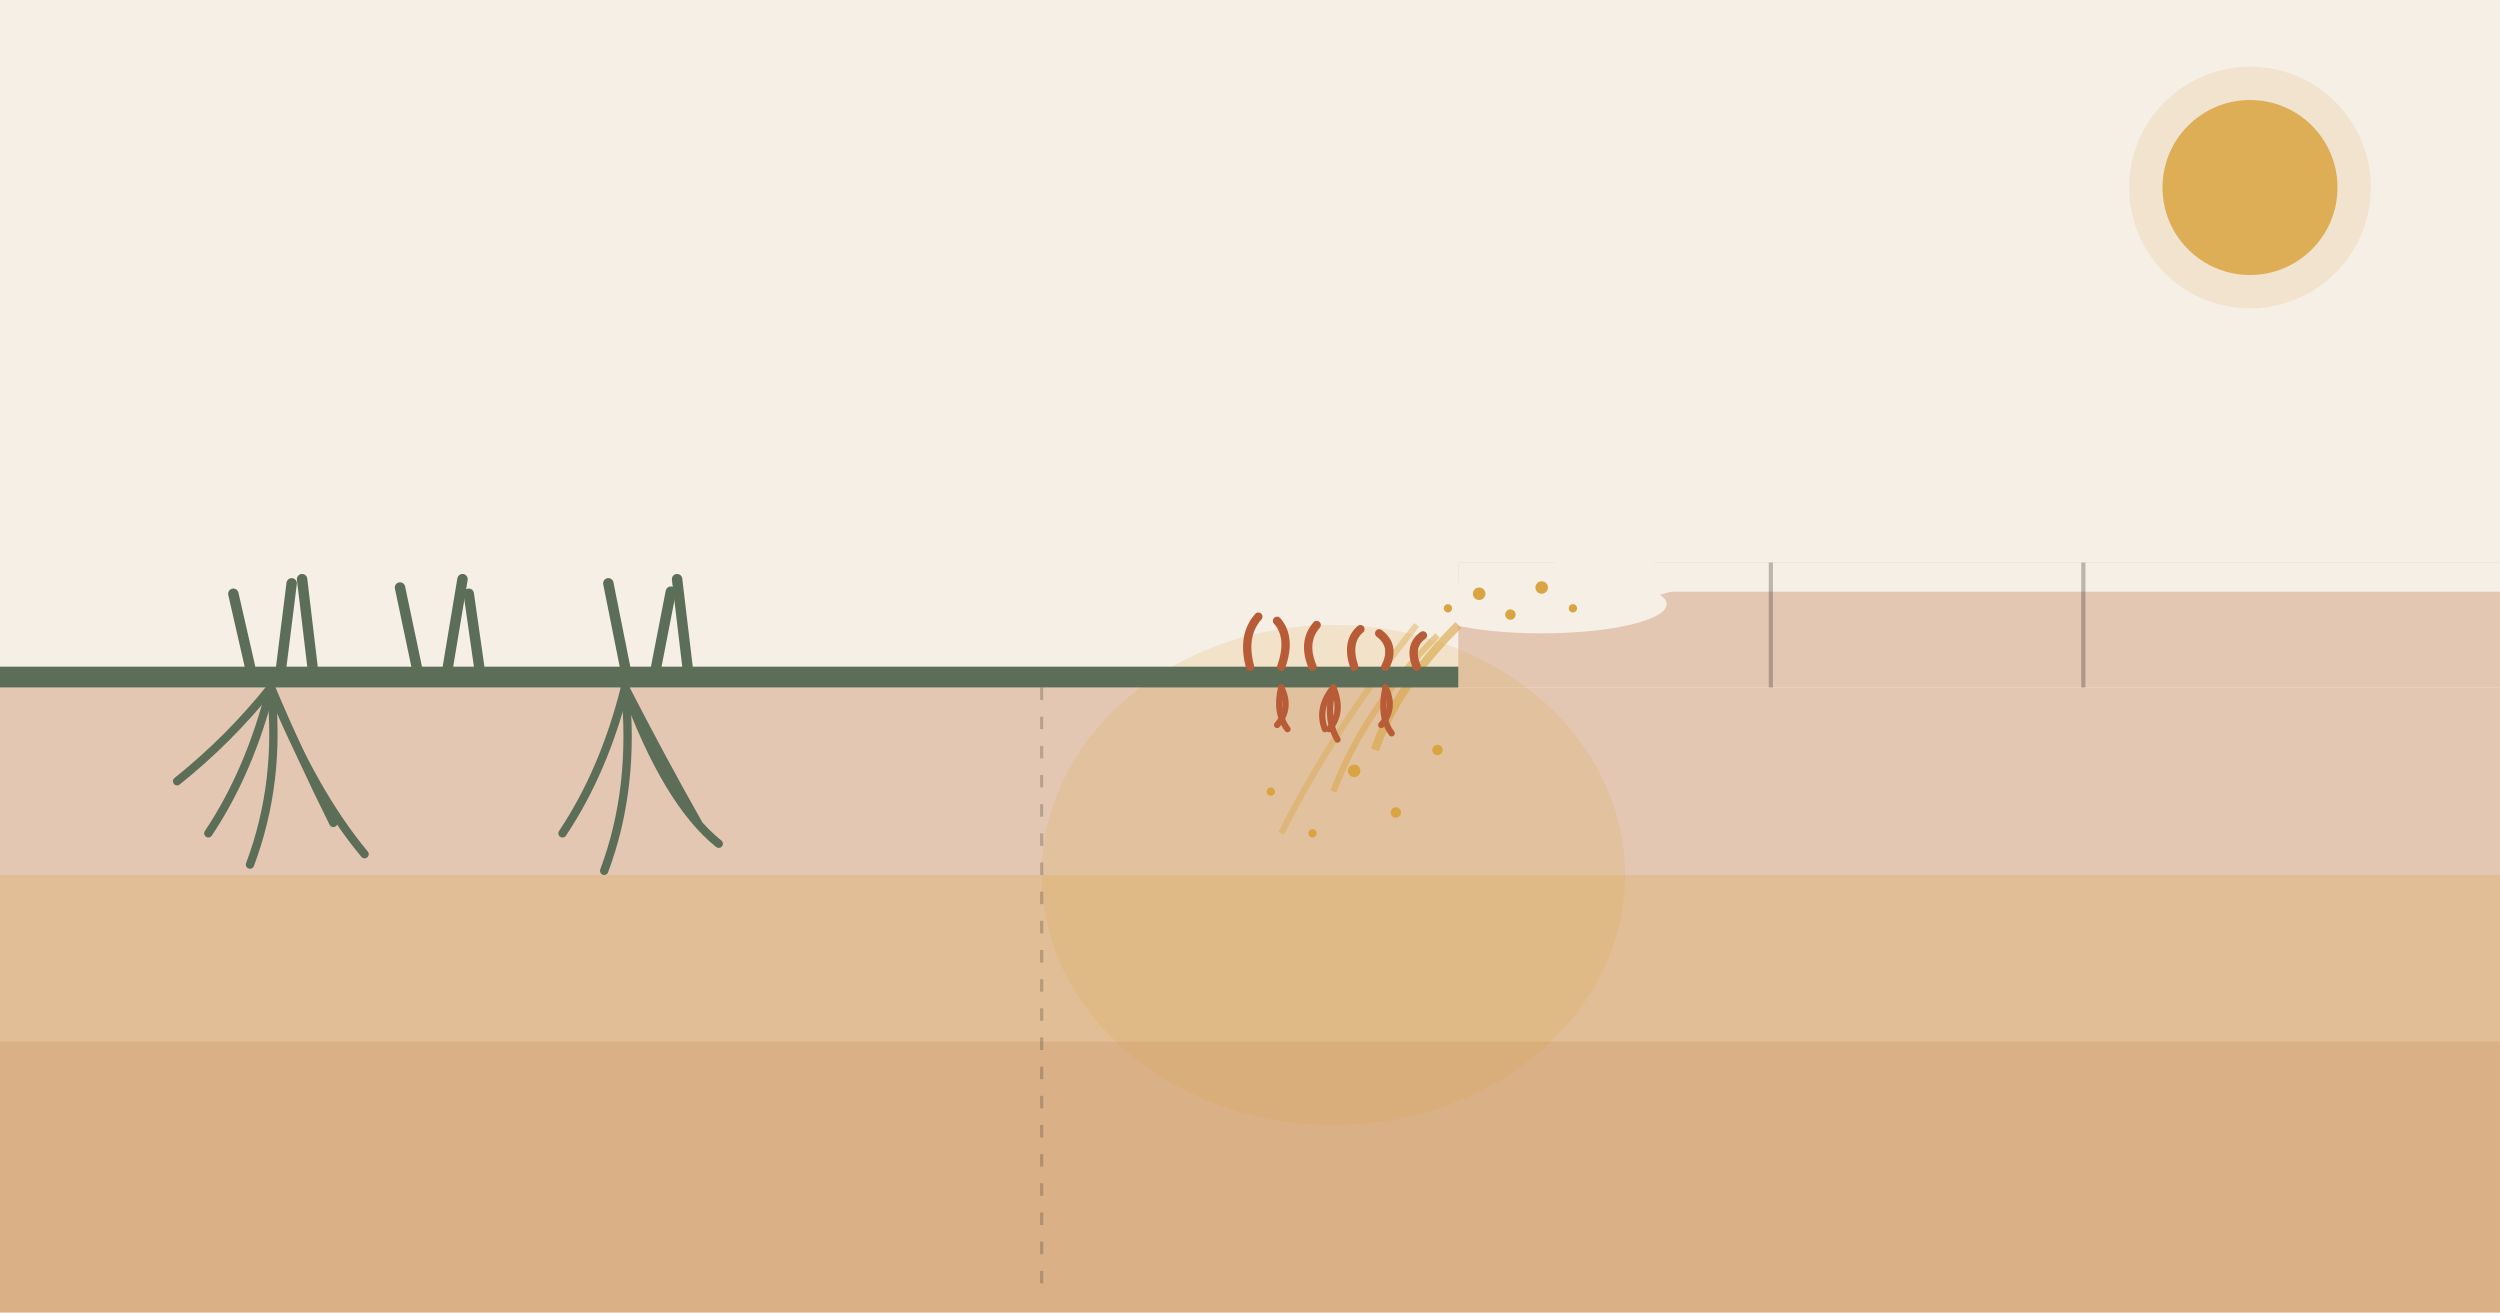
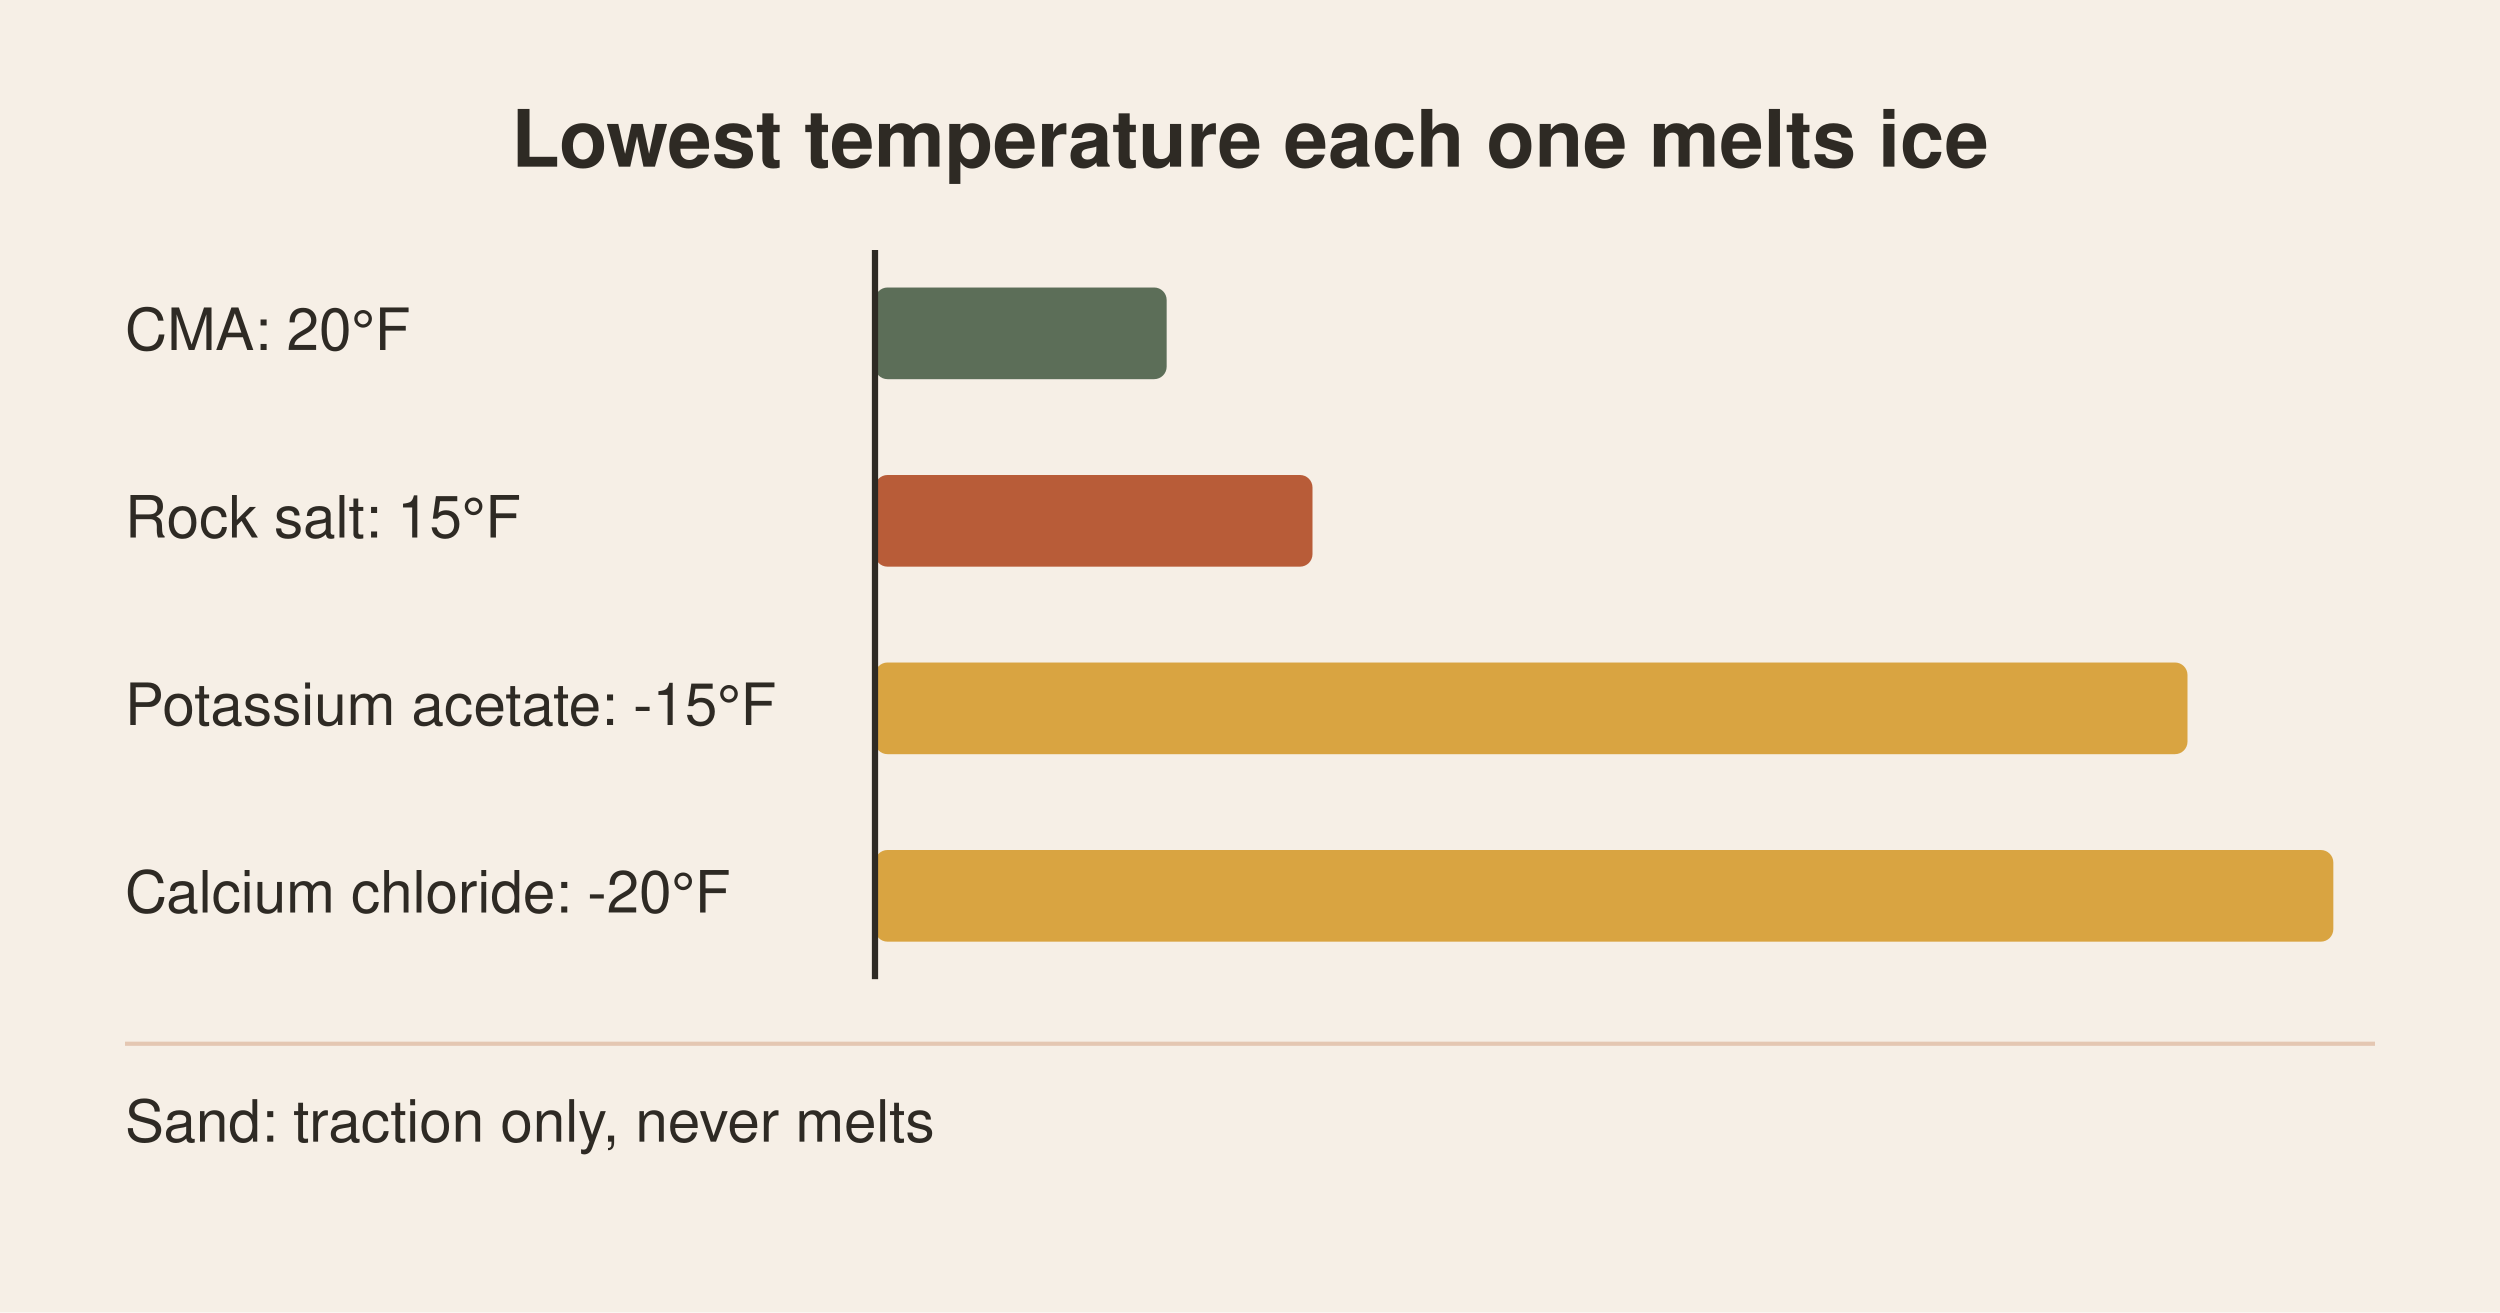
<svg xmlns="http://www.w3.org/2000/svg" viewBox="0 0 1200 630">
  <rect width="1200" height="630" fill="#F6EFE6" />
-   <rect x="0" y="0" width="1200" height="260" fill="#F6EFE6" />
-   <rect x="0" y="330" width="1200" height="300" fill="#E4C7B2" />
-   <rect x="0" y="420" width="1200" height="210" fill="#D9A441" opacity="0.25" />
-   <rect x="0" y="500" width="1200" height="130" fill="#B85C38" opacity="0.15" />
-   <rect x="700" y="270" width="500" height="60" fill="#E4C7B2" />
-   <rect x="700" y="270" width="500" height="14" fill="#F6EFE6" />
-   <line x1="850" y1="270" x2="850" y2="330" stroke="#2E2A24" stroke-width="2" opacity="0.3" />
-   <line x1="1000" y1="270" x2="1000" y2="330" stroke="#2E2A24" stroke-width="2" opacity="0.3" />
-   <ellipse cx="740" cy="290" rx="60" ry="14" fill="#F6EFE6" />
-   <ellipse cx="770" cy="278" rx="40" ry="10" fill="#F6EFE6" />
-   <circle cx="710" cy="285" r="3" fill="#D9A441" />
-   <circle cx="725" cy="295" r="2.5" fill="#D9A441" />
-   <circle cx="740" cy="282" r="3" fill="#D9A441" />
-   <circle cx="755" cy="292" r="2" fill="#D9A441" />
-   <circle cx="695" cy="292" r="2" fill="#D9A441" />
-   <path d="M700 300 Q670 330 660 360" stroke="#D9A441" stroke-width="4" fill="none" opacity="0.6" />
-   <path d="M690 305 Q655 340 640 380" stroke="#D9A441" stroke-width="3" fill="none" opacity="0.5" />
-   <path d="M680 300 Q640 350 615 400" stroke="#D9A441" stroke-width="3" fill="none" opacity="0.4" />
-   <ellipse cx="640" cy="420" rx="140" ry="120" fill="#D9A441" opacity="0.18" />
-   <rect x="0" y="320" width="700" height="10" fill="#5C6E58" />
-   <g stroke="#5C6E58" stroke-width="5" stroke-linecap="round">
-     <line x1="120" y1="320" x2="112" y2="285" />
-     <line x1="135" y1="320" x2="140" y2="280" />
-     <line x1="150" y1="320" x2="145" y2="278" />
-     <line x1="200" y1="320" x2="192" y2="282" />
-     <line x1="215" y1="320" x2="222" y2="278" />
-     <line x1="230" y1="320" x2="225" y2="285" />
-     <line x1="300" y1="320" x2="292" y2="280" />
-     <line x1="315" y1="320" x2="322" y2="284" />
-     <line x1="330" y1="320" x2="325" y2="278" />
+   <text x="600" y="80" font-family="Helvetica, Arial, sans-serif" font-size="38" font-weight="bold" fill="#2E2A24" text-anchor="middle">Lowest temperature each one melts ice</text>
+   <g font-family="Helvetica, Arial, sans-serif" font-size="28" fill="#2E2A24">
+     <text x="60" y="168">CMA: 20°F</text>
+     <rect x="420" y="138" width="140" height="44" rx="6" fill="#5C6E58" />
+     <text x="60" y="258">Rock salt: 15°F</text>
+     <rect x="420" y="228" width="210" height="44" rx="6" fill="#B85C38" />
+     <text x="60" y="348">Potassium acetate: -15°F</text>
+     <rect x="420" y="318" width="630" height="44" rx="6" fill="#D9A441" />
+     <text x="60" y="438">Calcium chloride: -20°F</text>
+     <rect x="420" y="408" width="700" height="44" rx="6" fill="#D9A441" />
+     <text x="60" y="548">Sand: traction only, never melts</text>
  </g>
-   <g stroke="#B85C38" stroke-width="4" stroke-linecap="round" fill="none">
-     <path d="M600 320 Q596 305 604 296" />
-     <path d="M615 320 Q620 306 613 298" />
-     <path d="M630 320 Q625 308 632 300" />
-     <path d="M650 320 Q646 308 653 302" />
-     <path d="M665 320 Q670 310 662 304" />
-     <path d="M680 320 Q676 310 683 305" />
-   </g>
-   <g stroke="#5C6E58" stroke-width="4" fill="none" stroke-linecap="round">
-     <path d="M130 330 Q120 370 100 400" />
-     <path d="M130 330 Q135 375 120 415" />
-     <path d="M130 330 Q145 365 160 395" />
-     <path d="M130 330 Q150 380 175 410" />
-     <path d="M130 330 Q110 355 85 375" />
-   </g>
-   <g stroke="#5C6E58" stroke-width="4" fill="none" stroke-linecap="round">
-     <path d="M300 330 Q290 370 270 400" />
-     <path d="M300 330 Q305 378 290 418" />
-     <path d="M300 330 Q318 365 335 395" />
-     <path d="M300 330 Q320 385 345 405" />
-   </g>
-   <g stroke="#B85C38" stroke-width="3" fill="none" stroke-linecap="round">
-     <path d="M640 330 Q636 345 642 355" />
-     <path d="M640 330 Q645 342 638 350" />
-     <path d="M640 330 Q632 340 636 350" />
-   </g>
-   <g stroke="#B85C38" stroke-width="3" fill="none" stroke-linecap="round">
-     <path d="M665 330 Q662 344 668 352" />
-     <path d="M665 330 Q670 340 663 348" />
-   </g>
-   <g stroke="#B85C38" stroke-width="3" fill="none" stroke-linecap="round">
-     <path d="M615 330 Q612 342 618 350" />
-     <path d="M615 330 Q620 340 613 348" />
-   </g>
-   <circle cx="650" cy="370" r="3" fill="#D9A441" />
-   <circle cx="670" cy="390" r="2.5" fill="#D9A441" />
-   <circle cx="630" cy="400" r="2" fill="#D9A441" />
-   <circle cx="690" cy="360" r="2.5" fill="#D9A441" />
-   <circle cx="610" cy="380" r="2" fill="#D9A441" />
-   <line x1="500" y1="330" x2="500" y2="620" stroke="#2E2A24" stroke-width="1.5" stroke-dasharray="6 8" opacity="0.25" />
-   <circle cx="1080" cy="90" r="42" fill="#D9A441" opacity="0.85" />
-   <circle cx="1080" cy="90" r="58" fill="#D9A441" opacity="0.15" />
+   <line x1="420" y1="120" x2="420" y2="470" stroke="#2E2A24" stroke-width="3" />
+   <rect x="60" y="500" width="1080" height="2" fill="#E4C7B2" />
</svg>
